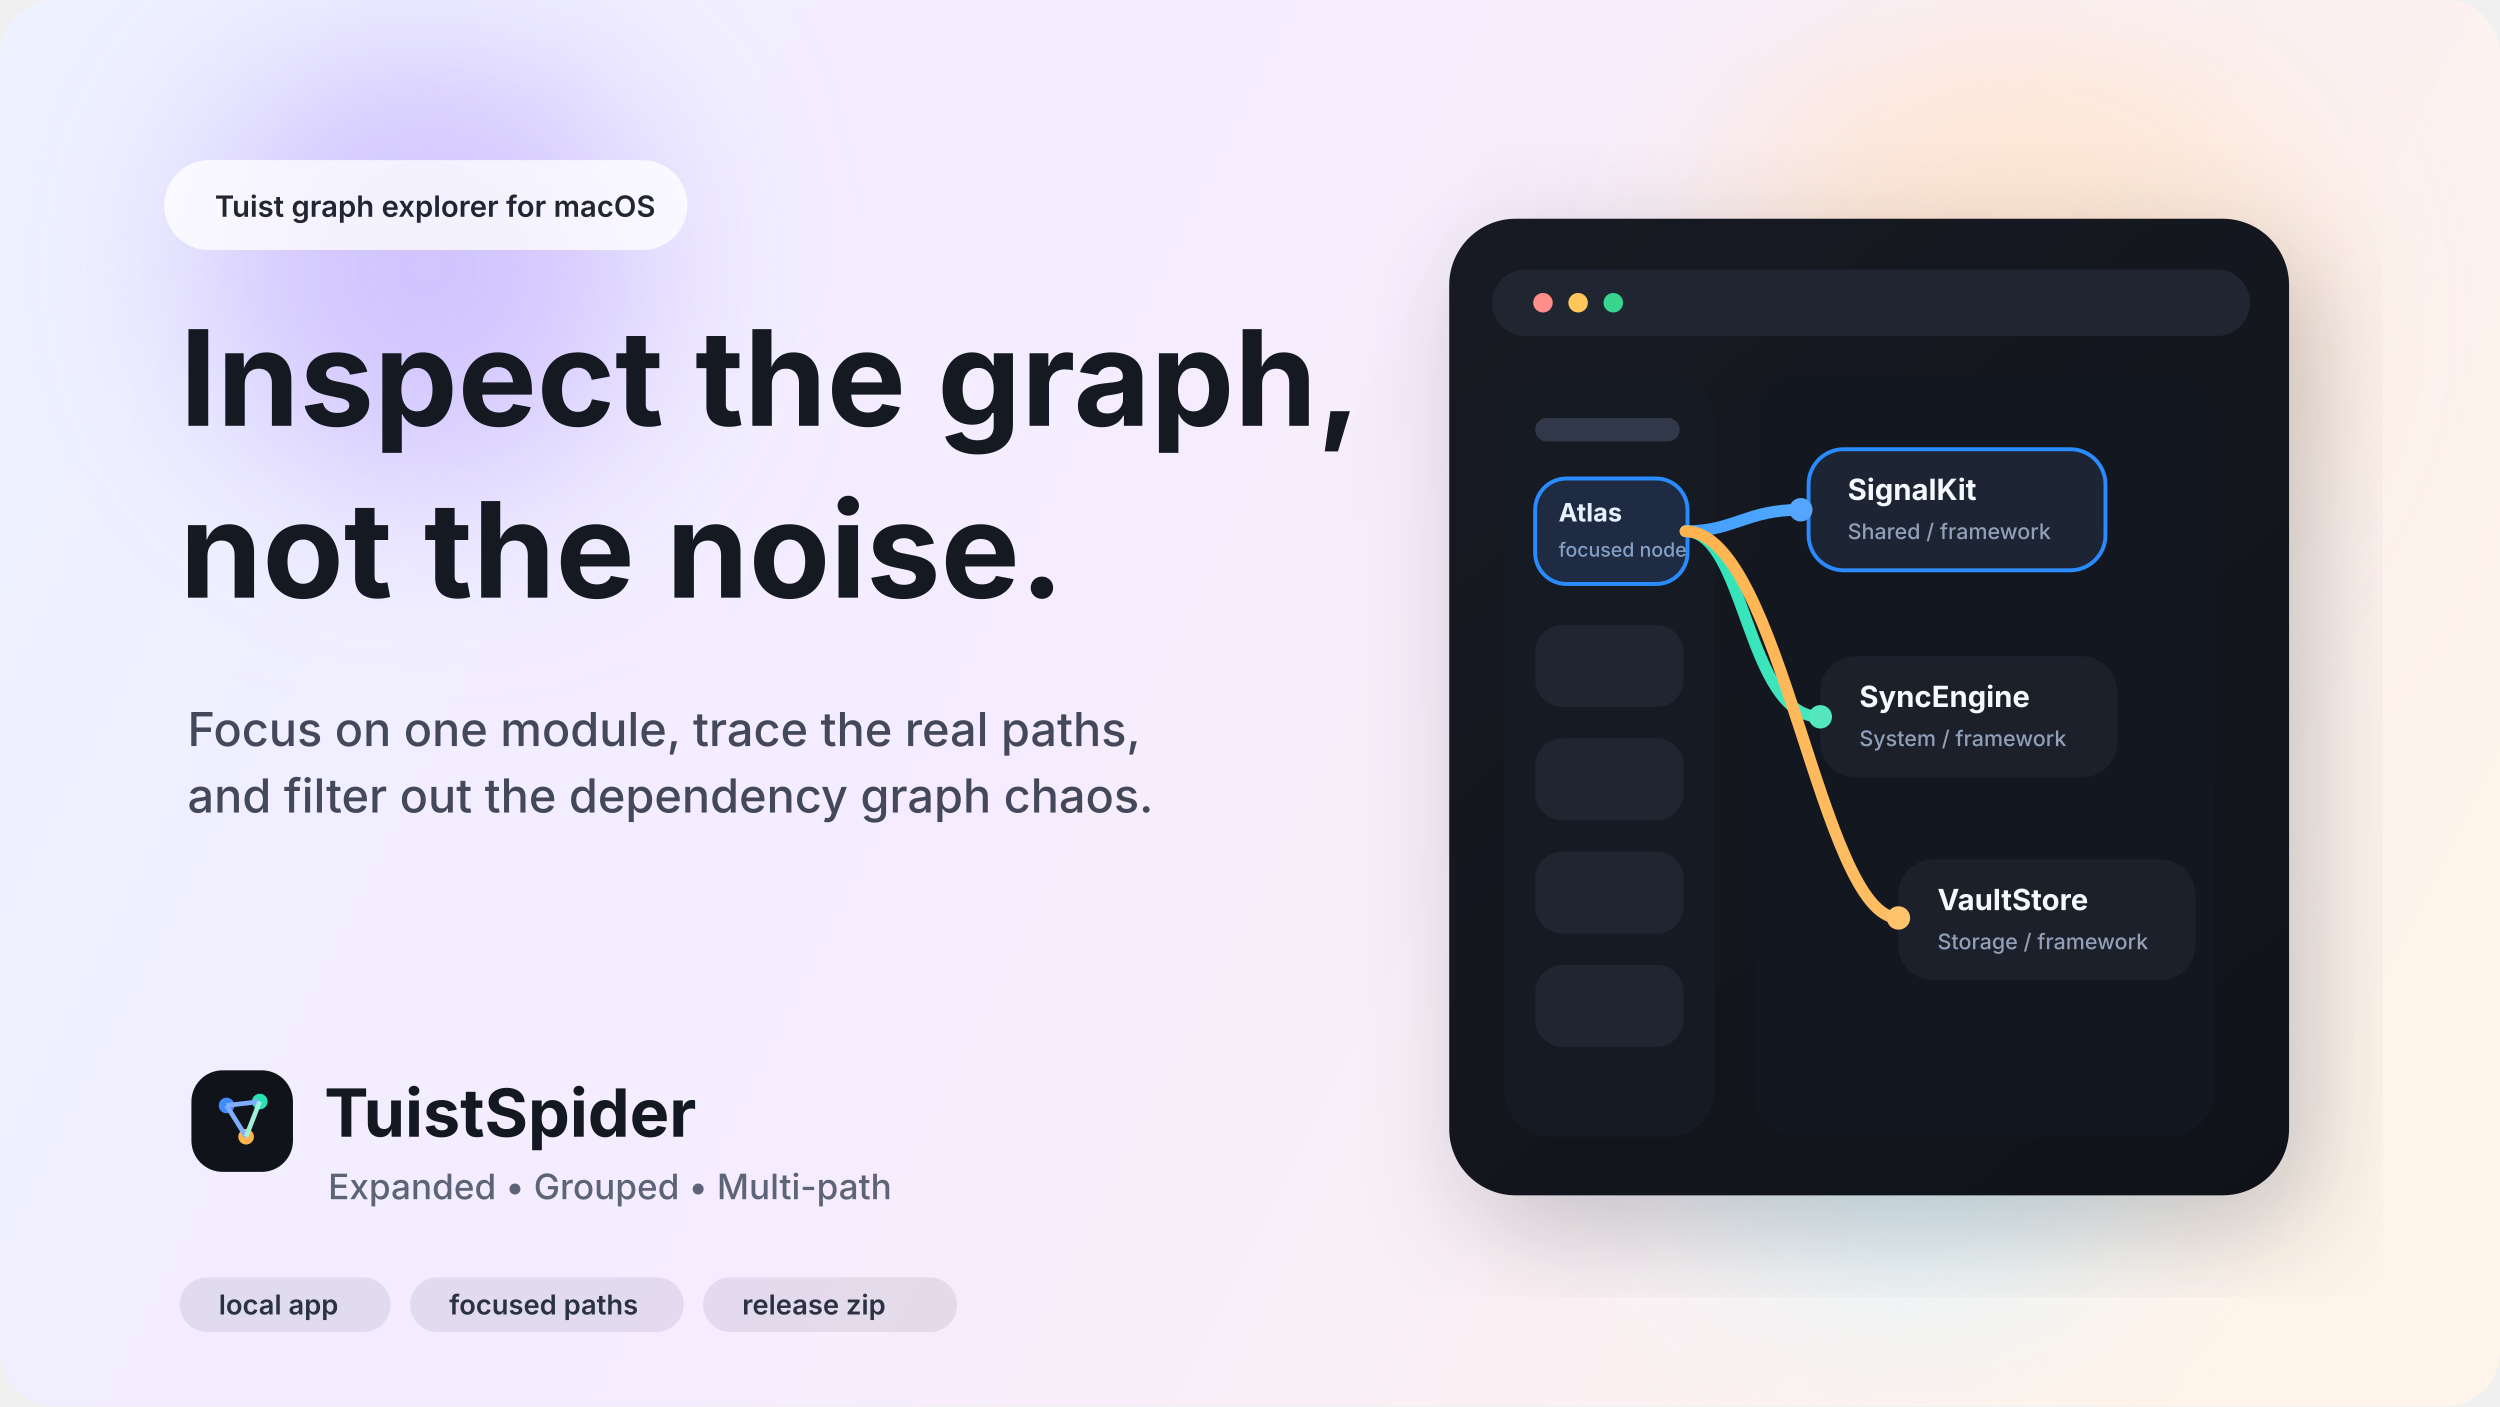
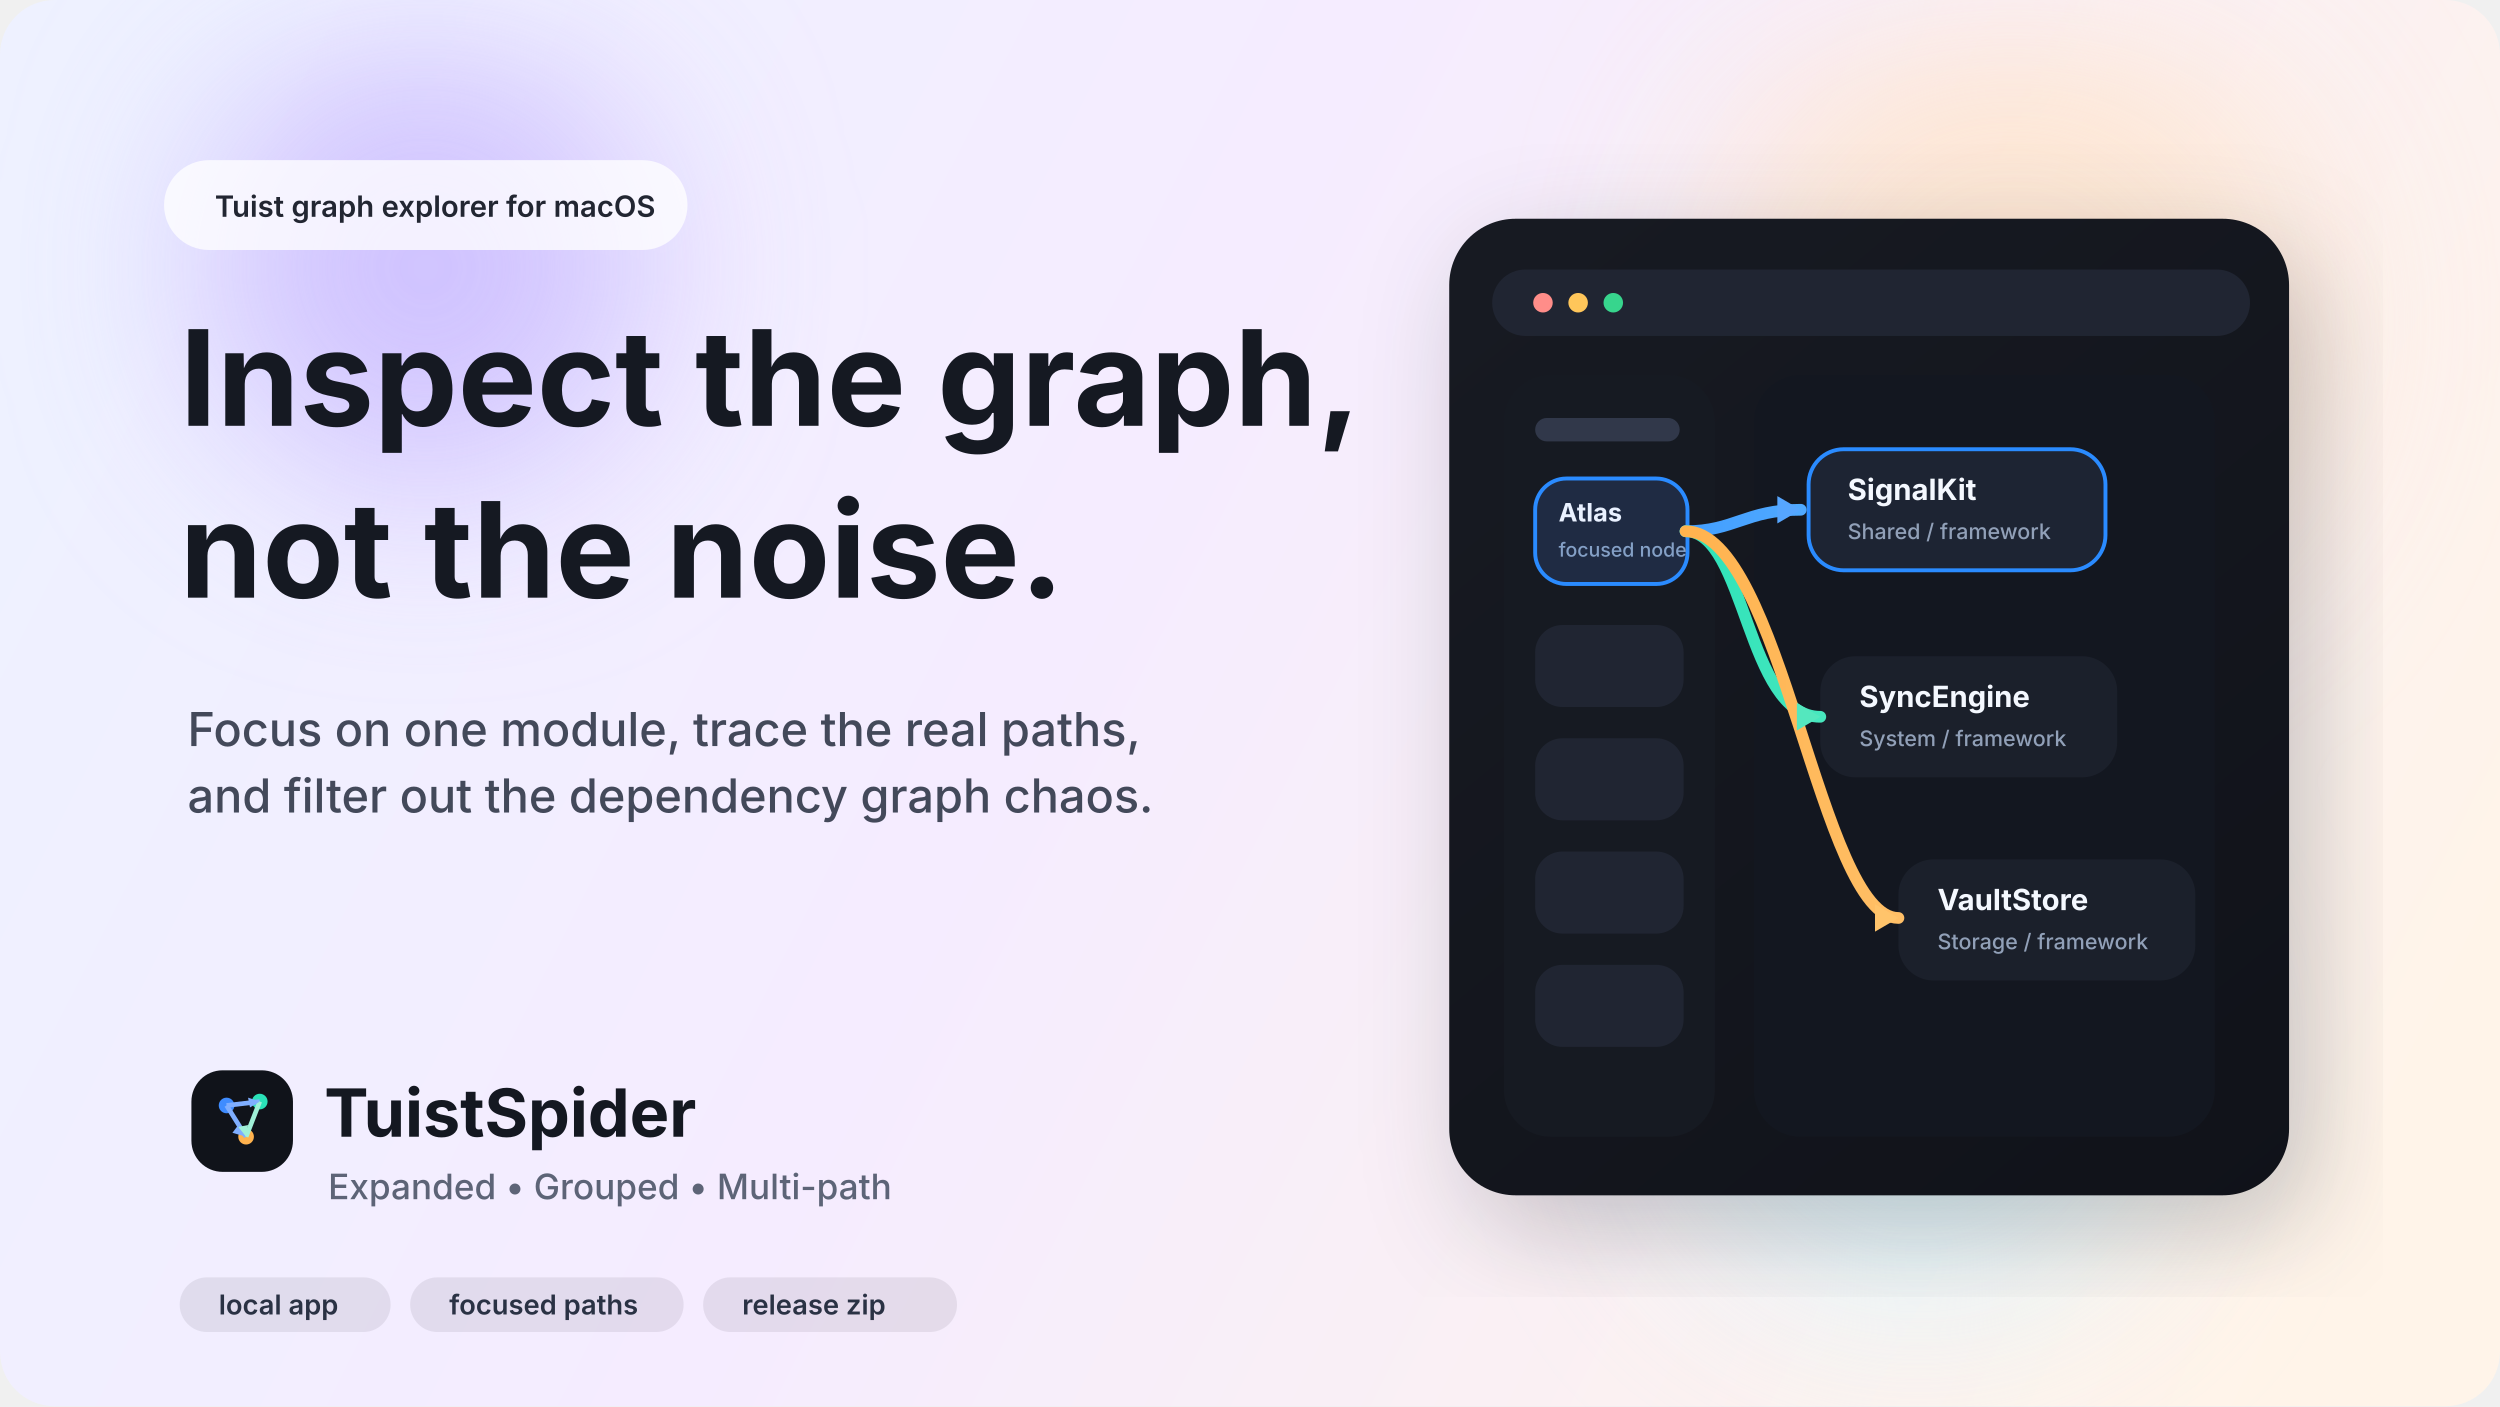
<svg xmlns="http://www.w3.org/2000/svg" width="1280" height="720" viewBox="0 0 1280 720" fill="none">
  <defs>
    <linearGradient id="bg" x1="74" y1="84" x2="1196" y2="650" gradientUnits="userSpaceOnUse">
      <stop stop-color="#EEF1FF" />
      <stop offset="0.42" stop-color="#F5ECFF" />
      <stop offset="1" stop-color="#FFF4E9" />
    </linearGradient>
    <linearGradient id="windowFill" x1="774" y1="122" x2="1186" y2="622" gradientUnits="userSpaceOnUse">
      <stop stop-color="#171A22" />
      <stop offset="1" stop-color="#101219" />
    </linearGradient>
    <linearGradient id="lineBlue" x1="761" y1="321" x2="1057" y2="321" gradientUnits="userSpaceOnUse">
      <stop stop-color="#2A8BFF" />
      <stop offset="1" stop-color="#6FC2FF" />
    </linearGradient>
    <linearGradient id="lineMint" x1="860" y1="392" x2="1097" y2="392" gradientUnits="userSpaceOnUse">
      <stop stop-color="#2AE2B8" />
      <stop offset="1" stop-color="#8AF2CC" />
    </linearGradient>
    <linearGradient id="lineAmber" x1="858" y1="466" x2="1137" y2="466" gradientUnits="userSpaceOnUse">
      <stop stop-color="#FFB24D" />
      <stop offset="1" stop-color="#FFD28B" />
    </linearGradient>
    <filter id="shadow" x="686" y="74" width="534" height="590" filterUnits="userSpaceOnUse" color-interpolation-filters="sRGB">
      <feFlood flood-opacity="0" result="BackgroundImageFix" />
      <feColorMatrix in="SourceAlpha" type="matrix" values="0 0 0 0 0 0 0 0 0 0 0 0 0 0 0 0 0 0 127 0" result="hardAlpha" />
      <feOffset dx="12" dy="18" />
      <feGaussianBlur stdDeviation="28" />
      <feColorMatrix type="matrix" values="0 0 0 0 0.129 0 0 0 0 0.149 0 0 0 0 0.2 0 0 0 0.24 0" />
      <feBlend mode="normal" in2="BackgroundImageFix" result="effect1_dropShadow_1_1" />
      <feBlend mode="normal" in="SourceGraphic" in2="effect1_dropShadow_1_1" result="shape" />
    </filter>
    <filter id="softBlur" x="0" y="0" width="1280" height="720" filterUnits="userSpaceOnUse" color-interpolation-filters="sRGB">
      <feFlood flood-opacity="0" result="BackgroundImageFix" />
      <feBlend mode="normal" in="SourceGraphic" in2="BackgroundImageFix" result="shape" />
      <feGaussianBlur stdDeviation="48" result="effect1_foregroundBlur_1_1" />
    </filter>
  </defs>
  <rect width="1280" height="720" rx="28" fill="url(#bg)" />
  <g opacity="0.72" filter="url(#softBlur)">
    <circle cx="218" cy="137" r="114" fill="#C4B2FF" />
    <circle cx="1031" cy="164" r="154" fill="#FFE3C7" />
    <circle cx="982" cy="542" r="126" fill="#D5F7FF" />
  </g>
  <rect x="84" y="82" width="268" height="46" rx="23" fill="#FFFFFF" fill-opacity="0.76" />
  <text x="110" y="111" fill="#222632" font-family="Inter, SF Pro Display, Arial, sans-serif" font-size="15" font-weight="600">Tuist graph explorer for macOS</text>
  <text x="92" y="218" fill="#151922" font-family="Inter, SF Pro Display, Arial, sans-serif" font-size="68" font-weight="700">
    <tspan x="92" dy="0">Inspect the graph,</tspan>
    <tspan x="92" dy="88">not the noise.</tspan>
  </text>
  <text x="96" y="382" fill="#43495A" font-family="Inter, SF Pro Text, Arial, sans-serif" font-size="24" font-weight="500">
    Focus on one module, trace the real paths,
  </text>
  <text x="96" y="416" fill="#43495A" font-family="Inter, SF Pro Text, Arial, sans-serif" font-size="24" font-weight="500">
    and filter out the dependency graph chaos.
  </text>
  <g transform="translate(98 548)">
    <rect width="52" height="52" rx="16" fill="#10131A" />
    <circle cx="18" cy="18" r="4" fill="#3F8CFF" />
    <circle cx="35" cy="16" r="4" fill="#2AE2B8" />
    <circle cx="28" cy="34" r="4" fill="#FFB24D" />
    <path d="M18 18L35 16" stroke="#7FAEFF" stroke-width="2.4" />
    <path d="M18 18L28 34" stroke="#7FAEFF" stroke-width="2.4" />
    <path d="M35 16L28 34" stroke="#9FF0D7" stroke-width="2.4" />
+     <path d="M35 16L29 14L30 19Z" fill="#7FAEFF" />
+     <path d="M28 34L24 28L21 32Z" fill="#7FAEFF" />
+     <path d="M28 34L29 28L24 29Z" fill="#9FF0D7" />
  </g>
  <text x="166" y="582" fill="#141821" font-family="Inter, SF Pro Display, Arial, sans-serif" font-size="34" font-weight="700">TuistSpider</text>
  <text x="168" y="614" fill="#5D6477" font-family="Inter, SF Pro Text, Arial, sans-serif" font-size="18" font-weight="500">Expanded  •  Grouped  •  Multi-path</text>
  <rect x="92" y="654" width="108" height="28" rx="14" fill="#141821" fill-opacity="0.08" />
  <text x="112" y="673" fill="#2A3244" font-family="Inter, SF Pro Text, Arial, sans-serif" font-size="14" font-weight="600">local app</text>
  <rect x="210" y="654" width="140" height="28" rx="14" fill="#141821" fill-opacity="0.08" />
  <text x="230" y="673" fill="#2A3244" font-family="Inter, SF Pro Text, Arial, sans-serif" font-size="14" font-weight="600">focused paths</text>
  <rect x="360" y="654" width="130" height="28" rx="14" fill="#141821" fill-opacity="0.08" />
  <text x="380" y="673" fill="#2A3244" font-family="Inter, SF Pro Text, Arial, sans-serif" font-size="14" font-weight="600">release zip</text>
  <g filter="url(#shadow)">
    <rect x="742" y="112" width="430" height="500" rx="34" fill="url(#windowFill)" />
    <rect x="764" y="138" width="388" height="34" rx="17" fill="#202532" />
    <circle cx="790" cy="155" r="5" fill="#FF8D89" />
    <circle cx="808" cy="155" r="5" fill="#FFC65A" />
    <circle cx="826" cy="155" r="5" fill="#37D58D" />
    <rect x="770" y="192" width="108" height="390" rx="24" fill="#161A22" />
    <rect x="786" y="214" width="74" height="12" rx="6" fill="#31384A" />
    <rect x="786" y="245" width="78" height="54" rx="16" fill="#1F2B43" stroke="#2A8BFF" stroke-width="2" />
    <text x="798" y="267" fill="#E9F1FF" font-family="Inter, SF Pro Display, Arial, sans-serif" font-size="13" font-weight="700">Atlas</text>
    <text x="798" y="285" fill="#84A0C6" font-family="Inter, SF Pro Text, Arial, sans-serif" font-size="10" font-weight="500">focused node</text>
    <rect x="786" y="320" width="76" height="42" rx="14" fill="#202532" />
    <rect x="786" y="378" width="76" height="42" rx="14" fill="#202532" />
    <rect x="786" y="436" width="76" height="42" rx="14" fill="#202532" />
    <rect x="786" y="494" width="76" height="42" rx="14" fill="#202532" />
    <rect x="898" y="192" width="236" height="390" rx="24" fill="#131720" />
    <rect x="926" y="230" width="152" height="62" rx="18" fill="#1D2433" stroke="#2A8BFF" stroke-width="2" />
    <text x="946" y="256" fill="#F4F8FF" font-family="Inter, SF Pro Display, Arial, sans-serif" font-size="15" font-weight="700">SignalKit</text>
    <text x="946" y="276" fill="#91A0B8" font-family="Inter, SF Pro Text, Arial, sans-serif" font-size="11" font-weight="500">Shared / framework</text>
    <rect x="932" y="336" width="152" height="62" rx="18" fill="#1B202B" />
    <text x="952" y="362" fill="#F4F8FF" font-family="Inter, SF Pro Display, Arial, sans-serif" font-size="15" font-weight="700">SyncEngine</text>
    <text x="952" y="382" fill="#91A0B8" font-family="Inter, SF Pro Text, Arial, sans-serif" font-size="11" font-weight="500">System / framework</text>
    <rect x="972" y="440" width="152" height="62" rx="18" fill="#1B202B" />
    <text x="992" y="466" fill="#F4F8FF" font-family="Inter, SF Pro Display, Arial, sans-serif" font-size="15" font-weight="700">VaultStore</text>
    <text x="992" y="486" fill="#91A0B8" font-family="Inter, SF Pro Text, Arial, sans-serif" font-size="11" font-weight="500">Storage / framework</text>
    <path d="M863 272C888 272 894 261 922 261" stroke="url(#lineBlue)" stroke-width="6" stroke-linecap="round" />
    <path d="M863 272C894 272 894 367 932 367" stroke="url(#lineMint)" stroke-width="6" stroke-linecap="round" />
    <path d="M863 272C912 272 932 470 972 470" stroke="url(#lineAmber)" stroke-width="6" stroke-linecap="round" />
-     <circle cx="922" cy="261" r="6" fill="#56A6FF" />
-     <circle cx="932" cy="367" r="6" fill="#54E7BE" />
-     <circle cx="972" cy="470" r="6" fill="#FFC46B" />
+     <path d="M922 261L910 254L910 268Z" fill="#56A6FF" />
+     <path d="M932 367L920 360L920 374Z" fill="#54E7BE" />
+     <path d="M972 470L960 463L960 477Z" fill="#FFC46B" />
  </g>
</svg>
